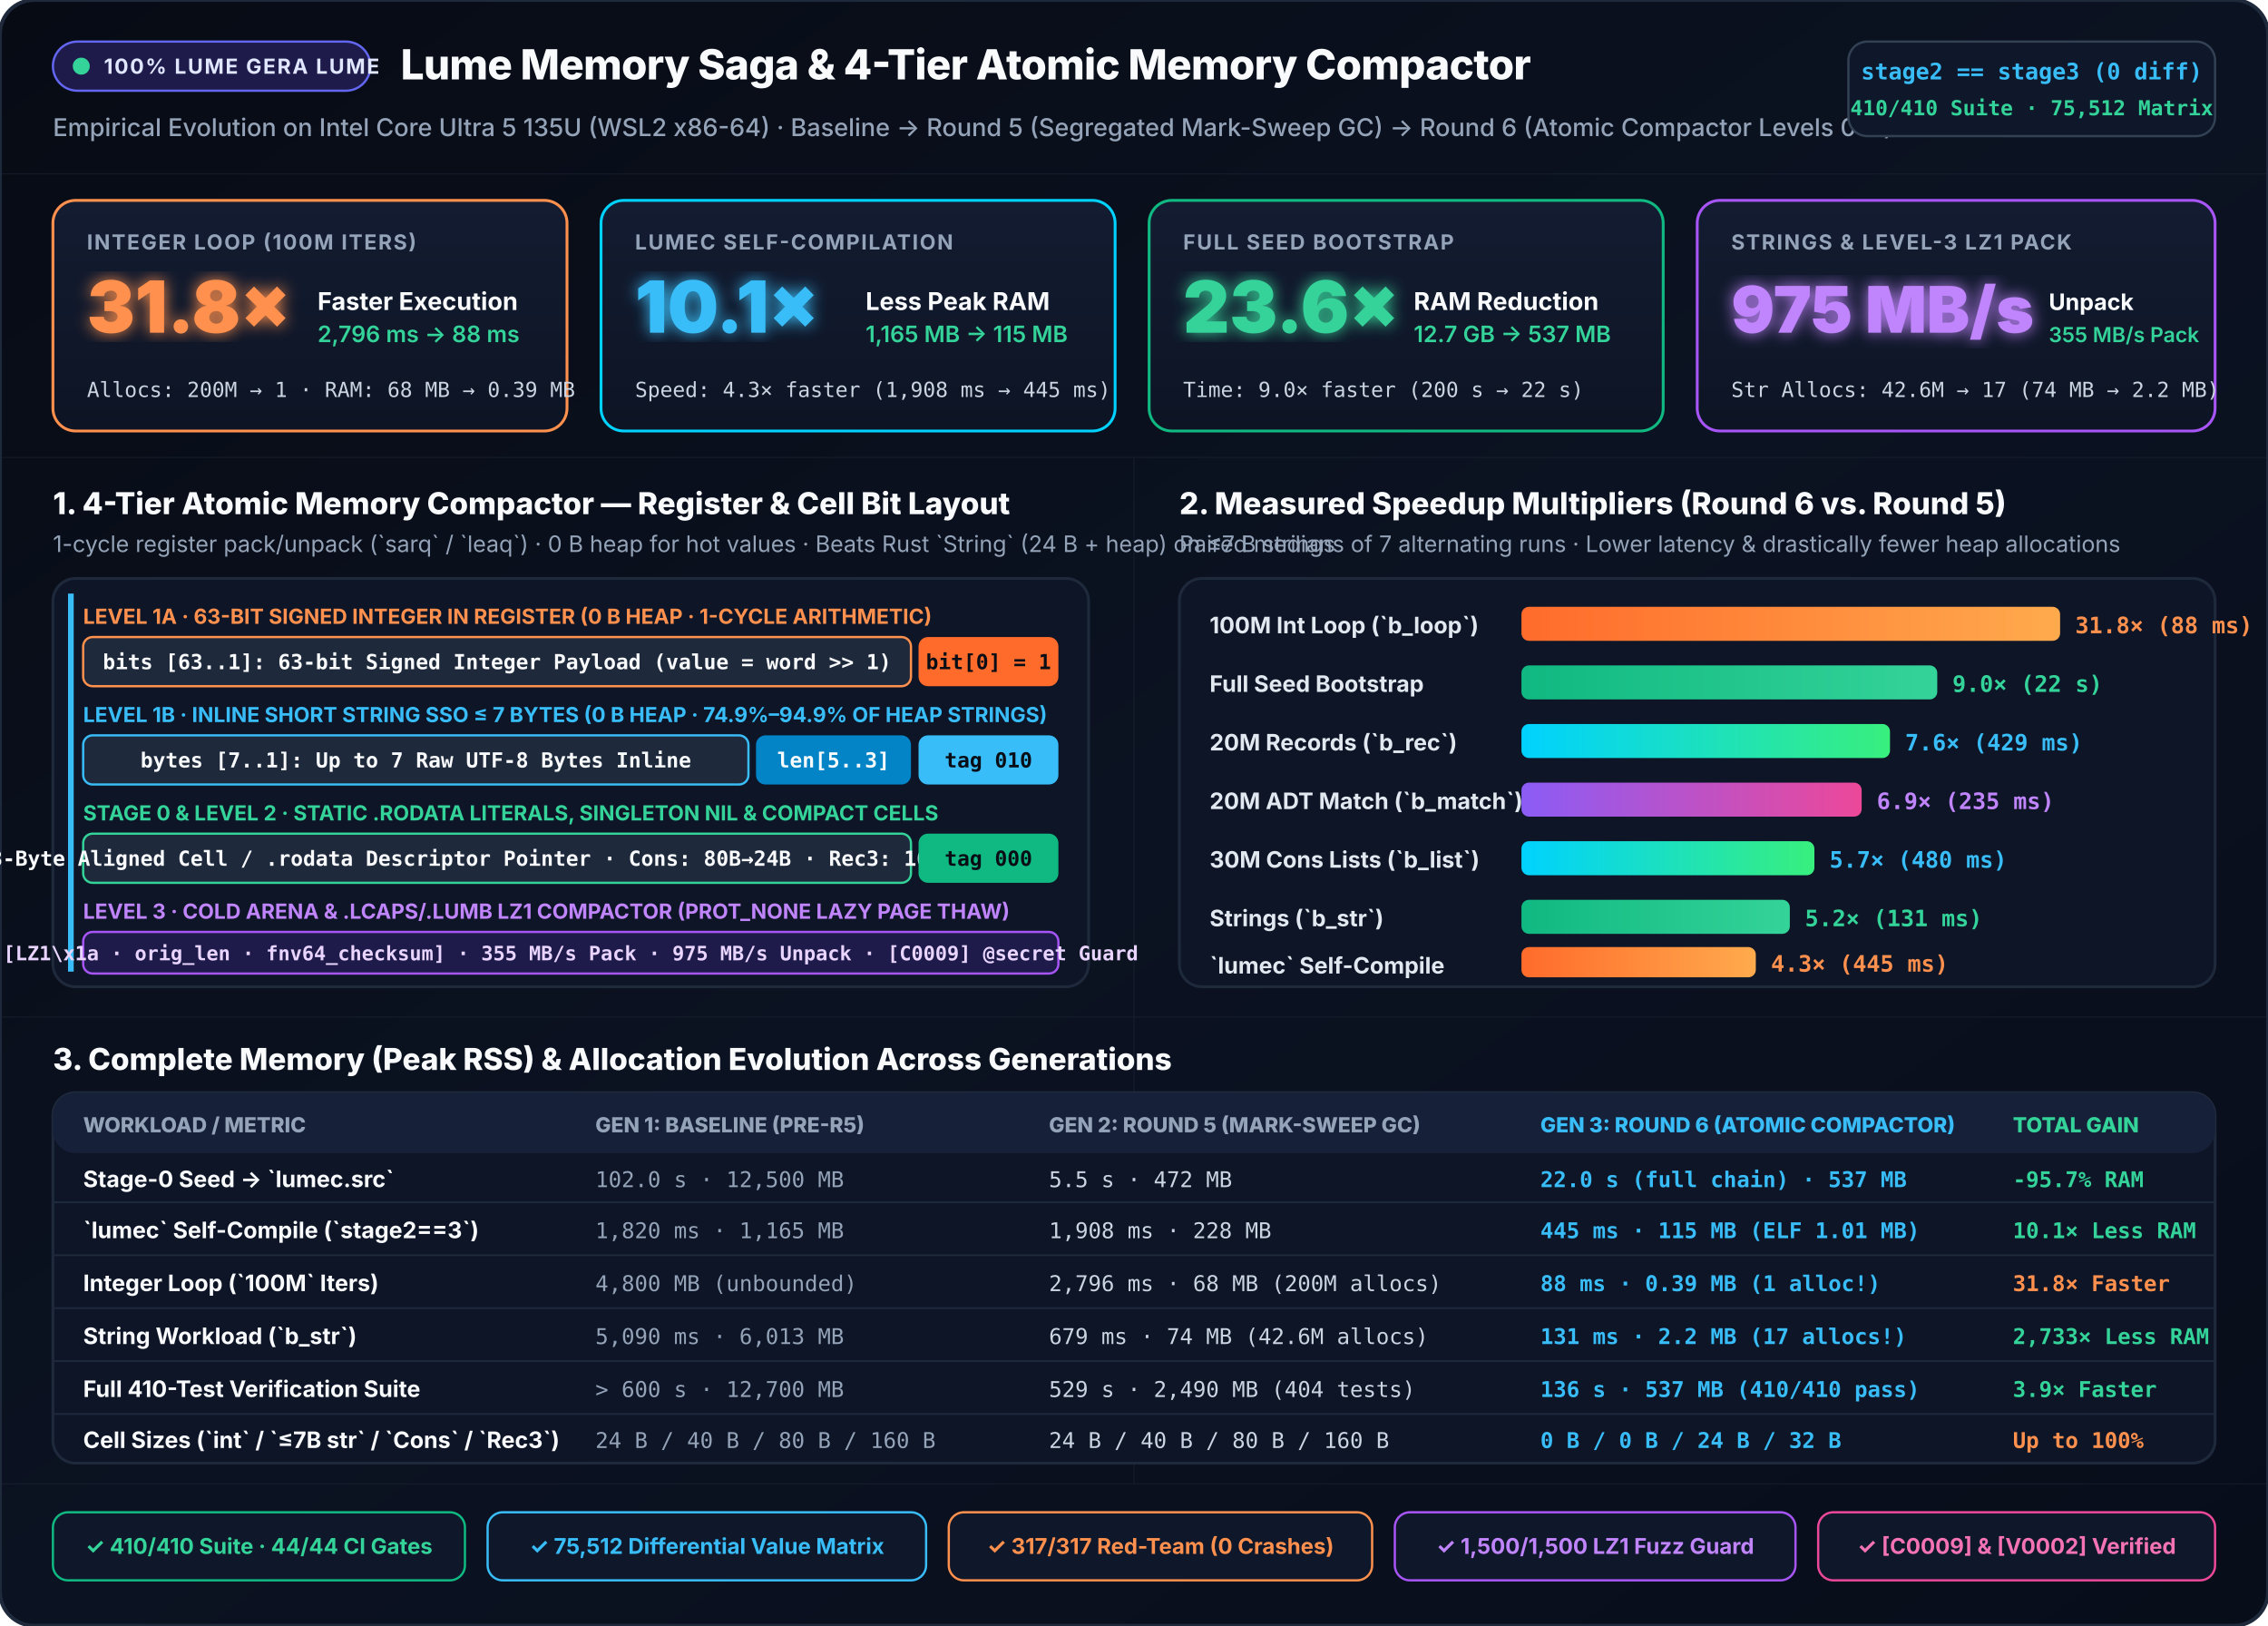
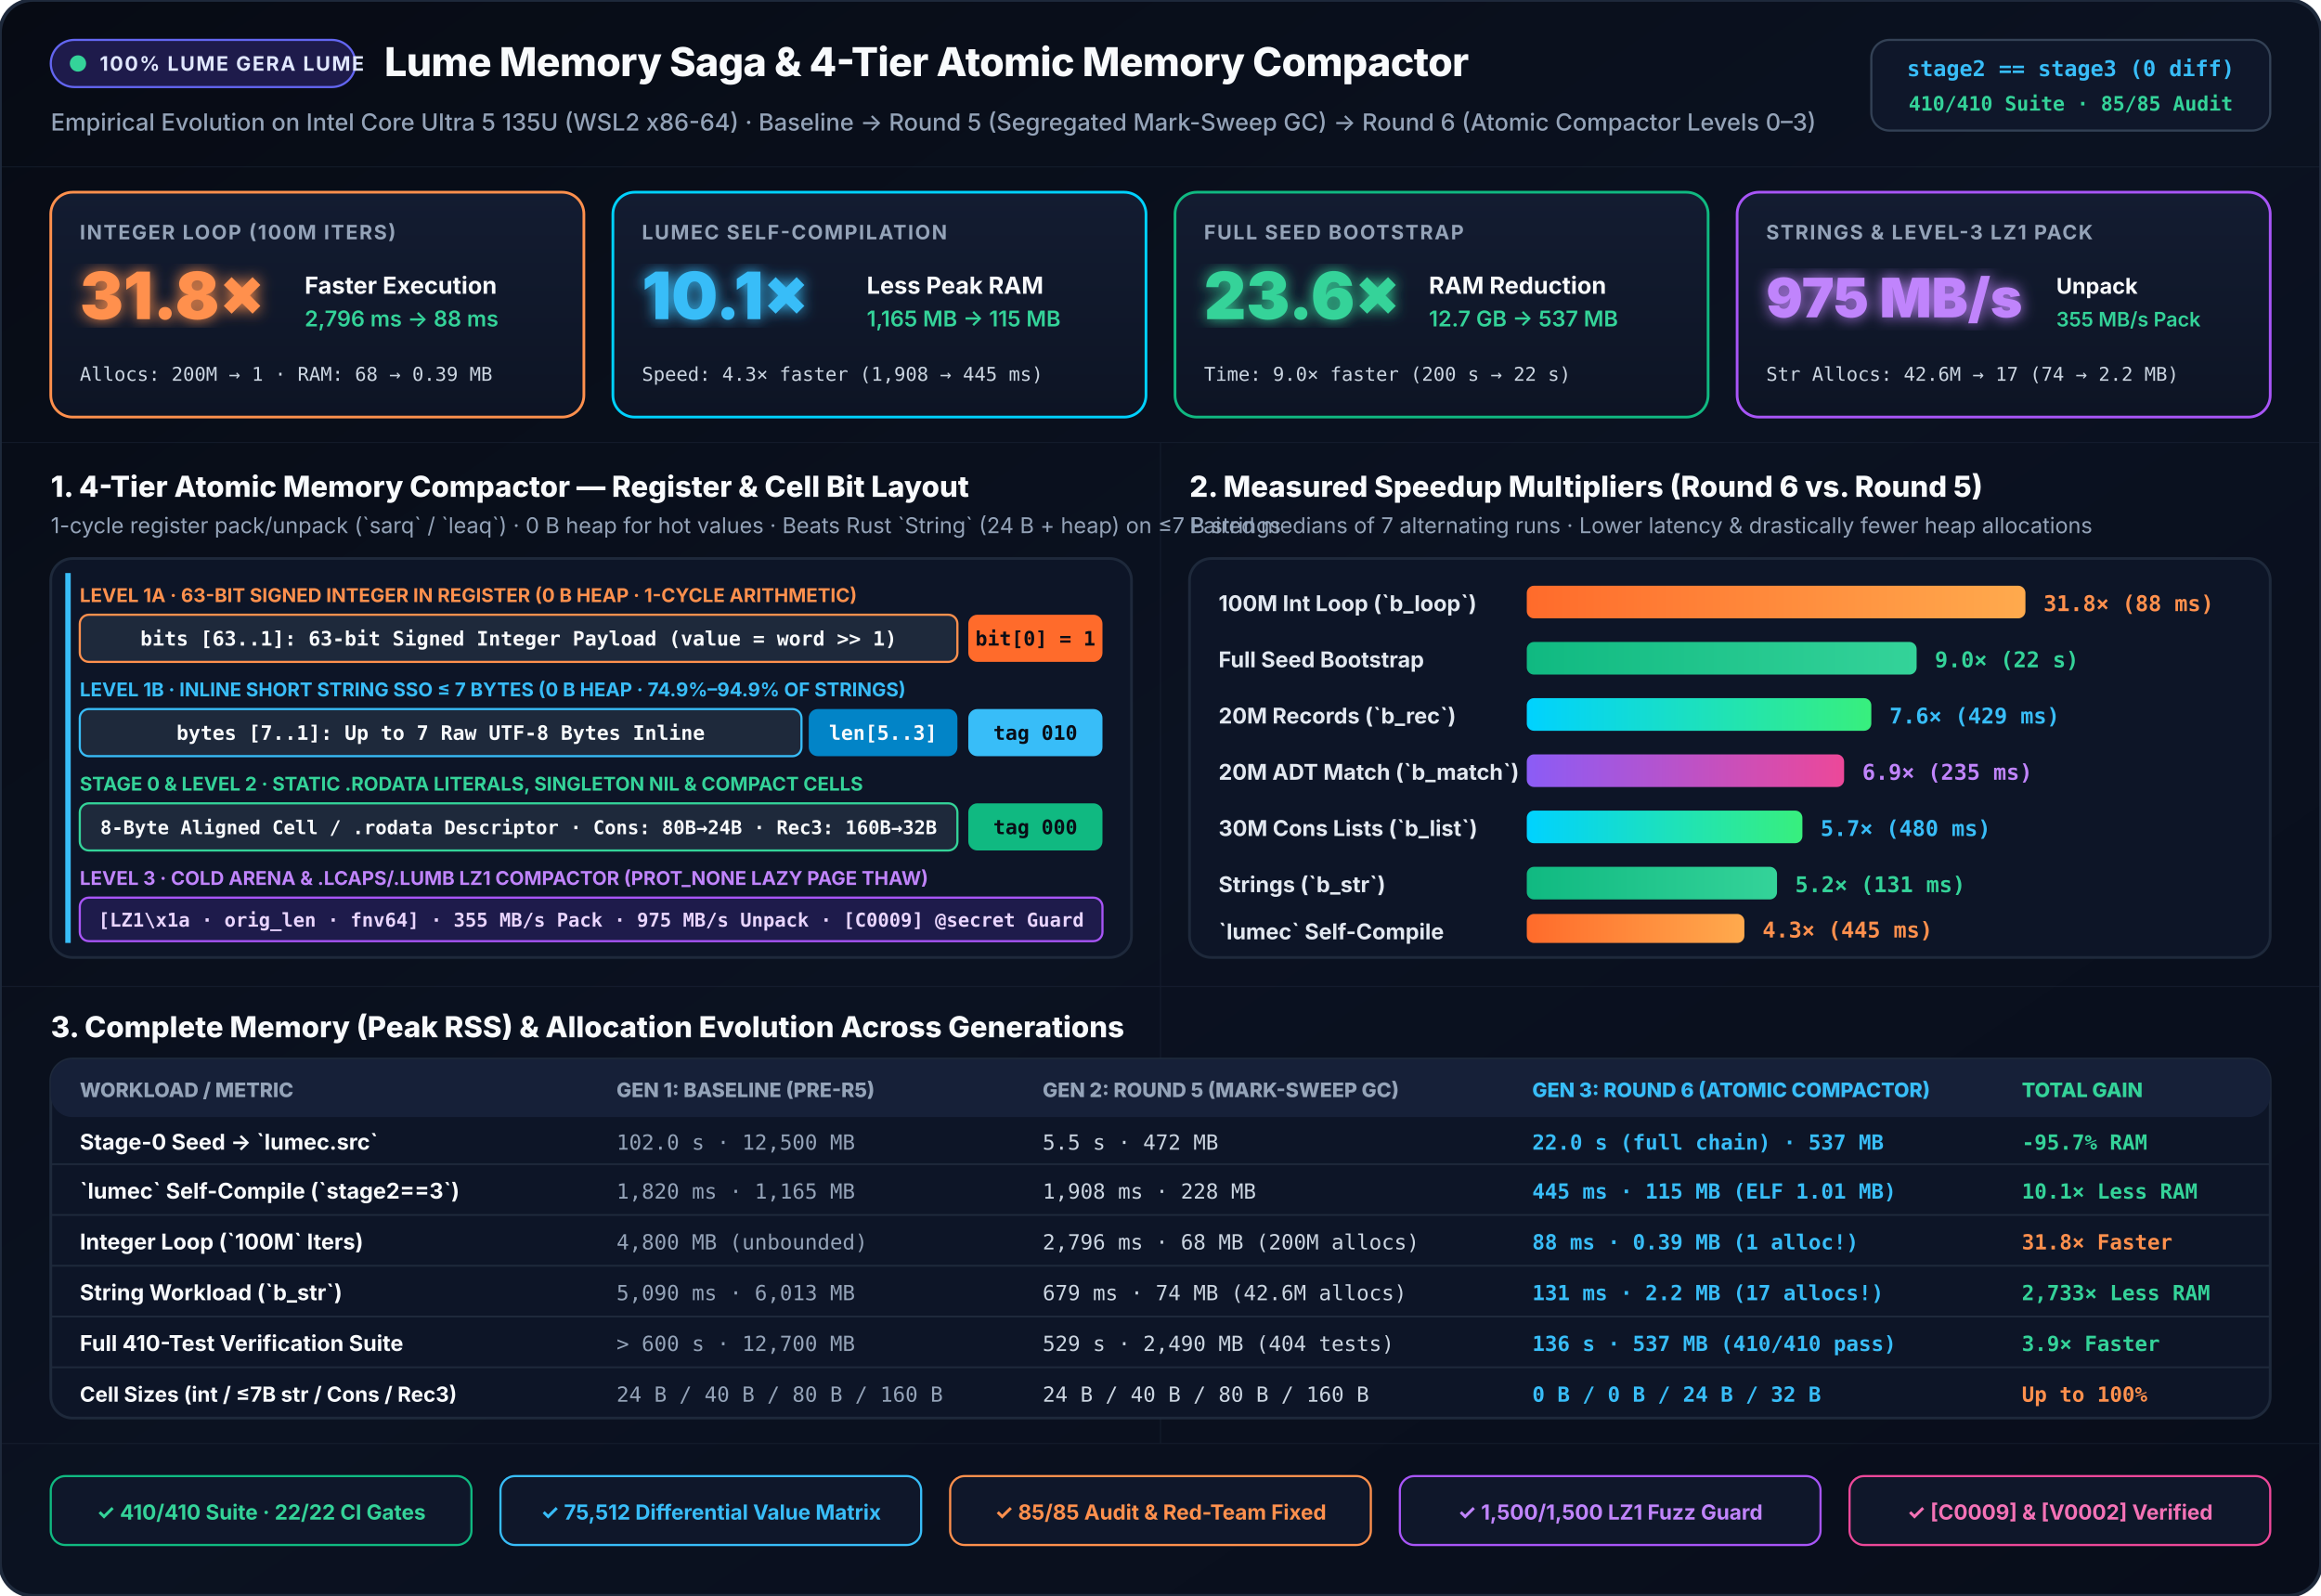
- <svg xmlns="http://www.w3.org/2000/svg" viewBox="0 0 1200 860" width="100%" height="100%" role="img" aria-labelledby="title desc">
+ <svg xmlns="http://www.w3.org/2000/svg" viewBox="0 0 1280 880" width="100%" height="100%" role="img" aria-labelledby="title desc">
  <defs>
    <linearGradient id="bgGrad" x1="0%" y1="0%" x2="100%" y2="100%">
      <stop offset="0%" stop-color="#070B14" />
      <stop offset="50%" stop-color="#0B1221" />
      <stop offset="100%" stop-color="#080D1A" />
    </linearGradient>
    <linearGradient id="cardGrad" x1="0%" y1="0%" x2="0%" y2="100%">
      <stop offset="0%" stop-color="#131C31" />
      <stop offset="100%" stop-color="#0D1424" />
    </linearGradient>
    <linearGradient id="orangeGlow" x1="0%" y1="0%" x2="100%" y2="0%">
      <stop offset="0%" stop-color="#FF6B2B" />
      <stop offset="100%" stop-color="#FFAA4D" />
    </linearGradient>
    <linearGradient id="cyanGlow" x1="0%" y1="0%" x2="100%" y2="0%">
      <stop offset="0%" stop-color="#00D2FF" />
      <stop offset="100%" stop-color="#38EF7D" />
    </linearGradient>
    <linearGradient id="emeraldGlow" x1="0%" y1="0%" x2="100%" y2="0%">
      <stop offset="0%" stop-color="#10B981" />
      <stop offset="100%" stop-color="#34D399" />
    </linearGradient>
    <linearGradient id="purpleGlow" x1="0%" y1="0%" x2="100%" y2="0%">
      <stop offset="0%" stop-color="#8B5CF6" />
      <stop offset="100%" stop-color="#EC4899" />
-     </linearGradient>
-     <linearGradient id="oldBar" x1="0%" y1="0%" x2="100%" y2="0%">
-       <stop offset="0%" stop-color="#334155" />
-       <stop offset="100%" stop-color="#475569" />
    </linearGradient>
    <filter id="softGlow" x="-15%" y="-15%" width="130%" height="130%">
      <feGaussianBlur stdDeviation="4" result="blur" />
      <feComposite in="SourceGraphic" in2="blur" operator="over" />
    </filter>
    <style>
      .font-sans { font-family: -apple-system, BlinkMacSystemFont, 'Segoe UI', Inter, Roboto, Helvetica, Arial, sans-serif; }
      .font-mono { font-family: 'JetBrains Mono', 'Fira Code', Consolas, monospace; }

      @keyframes pulseGlow {
        0%, 100% { opacity: 0.88; transform: scale(1); }
-         50% { opacity: 1; transform: scale(1.015); }
+         50% { opacity: 1; transform: scale(1.012); }
      }
      @keyframes growBar {
        0% { transform: scaleX(0.05); opacity: 0.3; }
        25% { transform: scaleX(1); opacity: 1; }
        85% { transform: scaleX(1); opacity: 1; }
        100% { transform: scaleX(0.05); opacity: 0.3; }
      }
-       @keyframes compressBar {
-         0% { transform: scaleX(1); opacity: 0.55; }
-         25% { transform: scaleX(0.14); opacity: 1; }
-         85% { transform: scaleX(0.14); opacity: 1; }
-         100% { transform: scaleX(1); opacity: 0.55; }
-       }
      @keyframes scanLine {
        0% { transform: translateX(0px); opacity: 0.0; }
        15% { opacity: 0.85; }
        85% { opacity: 0.85; }
-         100% { transform: translateX(510px); opacity: 0.0; }
+         100% { transform: translateX(556px); opacity: 0.0; }
      }
      @keyframes bitPulse {
        0%, 100% { fill-opacity: 0.78; }
        50% { fill-opacity: 1.0; }
      }
      @keyframes badgeBlink {
        0%, 100% { stroke-opacity: 0.45; }
        50% { stroke-opacity: 1.0; }
      }

      .hero-card { transform-box: fill-box; transform-origin: center; animation: pulseGlow 4.5s ease-in-out infinite; }
      .hero-card-2 { transform-box: fill-box; transform-origin: center; animation: pulseGlow 4.5s ease-in-out 0.9s infinite; }
      .hero-card-3 { transform-box: fill-box; transform-origin: center; animation: pulseGlow 4.5s ease-in-out 1.8s infinite; }
      .hero-card-4 { transform-box: fill-box; transform-origin: center; animation: pulseGlow 4.5s ease-in-out 2.7s infinite; }

      .bar-speed { transform-box: fill-box; transform-origin: left center; animation: growBar 7s cubic-bezier(0.22, 1, 0.36, 1) infinite; }
-       .bar-shrink { transform-box: fill-box; transform-origin: left center; animation: compressBar 7s cubic-bezier(0.22, 1, 0.36, 1) infinite; }
      .word-scan { animation: scanLine 4.2s linear infinite; }
      .bit-lane { animation: bitPulse 2.8s ease-in-out infinite; }
      .badge-pill { animation: badgeBlink 3s ease-in-out infinite; }

      @media (prefers-reduced-motion: reduce) {
        .hero-card, .hero-card-2, .hero-card-3, .hero-card-4,
-         .bar-speed, .bar-shrink, .word-scan, .bit-lane, .badge-pill {
+         .bar-speed, .word-scan, .bit-lane, .badge-pill {
          animation: none !important;
        }
      }
    </style>
  </defs>
-   <rect width="1200" height="860" rx="18" fill="url(#bgGrad)" stroke="#1E293B" stroke-width="2" />
+   <rect width="1280" height="880" rx="18" fill="url(#bgGrad)" stroke="#1E293B" stroke-width="2" />
  <g stroke="#1E293B" stroke-width="0.6" opacity="0.45">
-     <line x1="0" y1="92" x2="1200" y2="92" />
-     <line x1="0" y1="242" x2="1200" y2="242" />
-     <line x1="0" y1="538" x2="1200" y2="538" />
-     <line x1="0" y1="785" x2="1200" y2="785" />
-     <line x1="600" y1="242" x2="600" y2="785" />
+     <line x1="0" y1="92" x2="1280" y2="92" />
+     <line x1="0" y1="244" x2="1280" y2="244" />
+     <line x1="0" y1="544" x2="1280" y2="544" />
+     <line x1="0" y1="796" x2="1280" y2="796" />
+     <line x1="640" y1="244" x2="640" y2="796" />
  </g>
  <g class="font-sans">
    <rect x="28" y="22" width="168" height="26" rx="13" fill="#1E1B4B" stroke="#6366F1" stroke-width="1.2" />
    <circle cx="43" cy="35" r="4.5" fill="#34D399" />
    <text x="55" y="39" fill="#E0E7FF" font-size="11" font-weight="700" letter-spacing="0.8">100% LUME GERA LUME</text>
    <text x="212" y="42" fill="#F8FAFC" font-size="22" font-weight="800" letter-spacing="-0.3">
      Lume Memory Saga &amp; 4-Tier Atomic Memory Compactor
    </text>
    <text x="28" y="72" fill="#94A3B8" font-size="13" font-weight="500">
      Empirical Evolution on Intel Core Ultra 5 135U (WSL2 x86-64) · Baseline → Round 5 (Segregated Mark-Sweep GC) → Round 6 (Atomic Compactor Levels 0–3)
    </text>
-     <rect x="978" y="22" width="194" height="50" rx="10" fill="#0F172A" stroke="#334155" stroke-width="1.2" />
-     <text x="1075" y="42" text-anchor="middle" fill="#38BDF8" class="font-mono" font-size="12" font-weight="700">stage2 == stage3 (0 diff)</text>
-     <text x="1075" y="61" text-anchor="middle" fill="#34D399" class="font-mono" font-size="11" font-weight="600">410/410 Suite · 75,512 Matrix</text>
+     <rect x="1032" y="22" width="220" height="50" rx="10" fill="#0F172A" stroke="#334155" stroke-width="1.2" />
+     <text x="1142" y="42" text-anchor="middle" fill="#38BDF8" class="font-mono" font-size="12" font-weight="700">stage2 == stage3 (0 diff)</text>
+     <text x="1142" y="61" text-anchor="middle" fill="#34D399" class="font-mono" font-size="11" font-weight="600">410/410 Suite · 85/85 Audit</text>
  </g>
  <g class="hero-card font-sans">
-     <rect x="28" y="106" width="272" height="122" rx="12" fill="url(#cardGrad)" stroke="#FF904D" stroke-width="1.5" />
-     <text x="46" y="132" fill="#94A3B8" font-size="11" font-weight="700" letter-spacing="0.8">INTEGER LOOP (100M ITERS)</text>
-     <text x="46" y="176" fill="#FF904D" font-size="38" font-weight="900" filter="url(#softGlow)">31.8×</text>
-     <text x="168" y="164" fill="#F8FAFC" font-size="13" font-weight="700">Faster Execution</text>
-     <text x="168" y="181" fill="#34D399" font-size="12" font-weight="600">2,796 ms → 88 ms</text>
-     <text x="46" y="210" fill="#CBD5E1" class="font-mono" font-size="11">Allocs: 200M → 1 · RAM: 68 MB → 0.39 MB</text>
+     <rect x="28" y="106" width="294" height="124" rx="12" fill="url(#cardGrad)" stroke="#FF904D" stroke-width="1.5" />
+     <text x="44" y="132" fill="#94A3B8" font-size="11" font-weight="700" letter-spacing="0.8">INTEGER LOOP (100M ITERS)</text>
+     <text x="44" y="176" fill="#FF904D" font-size="36" font-weight="900" filter="url(#softGlow)">31.8×</text>
+     <text x="168" y="162" fill="#F8FAFC" font-size="13" font-weight="700">Faster Execution</text>
+     <text x="168" y="180" fill="#34D399" font-size="12" font-weight="600">2,796 ms → 88 ms</text>
+     <text x="44" y="210" fill="#CBD5E1" class="font-mono" font-size="10.5">Allocs: 200M → 1 · RAM: 68 → 0.39 MB</text>
  </g>
  <g class="hero-card-2 font-sans">
-     <rect x="318" y="106" width="272" height="122" rx="12" fill="url(#cardGrad)" stroke="#00D2FF" stroke-width="1.5" />
-     <text x="336" y="132" fill="#94A3B8" font-size="11" font-weight="700" letter-spacing="0.8">LUMEC SELF-COMPILATION</text>
-     <text x="336" y="176" fill="#38BDF8" font-size="38" font-weight="900" filter="url(#softGlow)">10.1×</text>
-     <text x="458" y="164" fill="#F8FAFC" font-size="13" font-weight="700">Less Peak RAM</text>
-     <text x="458" y="181" fill="#34D399" font-size="12" font-weight="600">1,165 MB → 115 MB</text>
-     <text x="336" y="210" fill="#CBD5E1" class="font-mono" font-size="11">Speed: 4.3× faster (1,908 ms → 445 ms)</text>
+     <rect x="338" y="106" width="294" height="124" rx="12" fill="url(#cardGrad)" stroke="#00D2FF" stroke-width="1.5" />
+     <text x="354" y="132" fill="#94A3B8" font-size="11" font-weight="700" letter-spacing="0.8">LUMEC SELF-COMPILATION</text>
+     <text x="354" y="176" fill="#38BDF8" font-size="36" font-weight="900" filter="url(#softGlow)">10.1×</text>
+     <text x="478" y="162" fill="#F8FAFC" font-size="13" font-weight="700">Less Peak RAM</text>
+     <text x="478" y="180" fill="#34D399" font-size="12" font-weight="600">1,165 MB → 115 MB</text>
+     <text x="354" y="210" fill="#CBD5E1" class="font-mono" font-size="10.5">Speed: 4.3× faster (1,908 → 445 ms)</text>
  </g>
  <g class="hero-card-3 font-sans">
-     <rect x="608" y="106" width="272" height="122" rx="12" fill="url(#cardGrad)" stroke="#10B981" stroke-width="1.5" />
-     <text x="626" y="132" fill="#94A3B8" font-size="11" font-weight="700" letter-spacing="0.8">FULL SEED BOOTSTRAP</text>
-     <text x="626" y="176" fill="#34D399" font-size="38" font-weight="900" filter="url(#softGlow)">23.6×</text>
-     <text x="748" y="164" fill="#F8FAFC" font-size="13" font-weight="700">RAM Reduction</text>
-     <text x="748" y="181" fill="#34D399" font-size="12" font-weight="600">12.7 GB → 537 MB</text>
-     <text x="626" y="210" fill="#CBD5E1" class="font-mono" font-size="11">Time: 9.0× faster (200 s → 22 s)</text>
+     <rect x="648" y="106" width="294" height="124" rx="12" fill="url(#cardGrad)" stroke="#10B981" stroke-width="1.5" />
+     <text x="664" y="132" fill="#94A3B8" font-size="11" font-weight="700" letter-spacing="0.8">FULL SEED BOOTSTRAP</text>
+     <text x="664" y="176" fill="#34D399" font-size="36" font-weight="900" filter="url(#softGlow)">23.6×</text>
+     <text x="788" y="162" fill="#F8FAFC" font-size="13" font-weight="700">RAM Reduction</text>
+     <text x="788" y="180" fill="#34D399" font-size="12" font-weight="600">12.7 GB → 537 MB</text>
+     <text x="664" y="210" fill="#CBD5E1" class="font-mono" font-size="10.5">Time: 9.0× faster (200 s → 22 s)</text>
  </g>
  <g class="hero-card-4 font-sans">
-     <rect x="898" y="106" width="274" height="122" rx="12" fill="url(#cardGrad)" stroke="#A855F7" stroke-width="1.5" />
-     <text x="916" y="132" fill="#94A3B8" font-size="11" font-weight="700" letter-spacing="0.8">STRINGS &amp; LEVEL-3 LZ1 PACK</text>
-     <text x="916" y="176" fill="#C084FC" font-size="34" font-weight="900" filter="url(#softGlow)">975 MB/s</text>
-     <text x="1084" y="164" fill="#F8FAFC" font-size="12" font-weight="700">Unpack</text>
-     <text x="1084" y="181" fill="#34D399" font-size="11" font-weight="600">355 MB/s Pack</text>
-     <text x="916" y="210" fill="#CBD5E1" class="font-mono" font-size="11">Str Allocs: 42.6M → 17 (74 MB → 2.2 MB)</text>
-   </g>
-   <g class="font-sans">
-     <text x="28" y="272" fill="#F8FAFC" font-size="16" font-weight="800">
+     <rect x="958" y="106" width="294" height="124" rx="12" fill="url(#cardGrad)" stroke="#A855F7" stroke-width="1.5" />
+     <text x="974" y="132" fill="#94A3B8" font-size="11" font-weight="700" letter-spacing="0.8">STRINGS &amp; LEVEL-3 LZ1 PACK</text>
+     <text x="974" y="175" fill="#C084FC" font-size="30" font-weight="900" filter="url(#softGlow)">975 MB/s</text>
+     <text x="1134" y="162" fill="#F8FAFC" font-size="12" font-weight="700">Unpack</text>
+     <text x="1134" y="180" fill="#34D399" font-size="11" font-weight="600">355 MB/s Pack</text>
+     <text x="974" y="210" fill="#CBD5E1" class="font-mono" font-size="10.5">Str Allocs: 42.6M → 17 (74 → 2.2 MB)</text>
+   </g>
+   <g class="font-sans">
+     <text x="28" y="274" fill="#F8FAFC" font-size="16" font-weight="800">
      1. 4-Tier Atomic Memory Compactor — Register &amp; Cell Bit Layout
    </text>
-     <text x="28" y="292" fill="#94A3B8" font-size="12">
+     <text x="28" y="294" fill="#94A3B8" font-size="12">
      1-cycle register pack/unpack (`sarq` / `leaq`) · 0 B heap for hot values · Beats Rust `String` (24 B + heap) on ≤7 B strings
    </text>
-     <rect x="28" y="306" width="548" height="216" rx="12" fill="#0D1527" stroke="#1E293B" stroke-width="1.5" />
-     <rect class="word-scan" x="36" y="314" width="3" height="200" fill="#38BDF8" />
-     <text x="44" y="330" fill="#FF904D" font-size="11" font-weight="700">LEVEL 1A · 63-BIT SIGNED INTEGER IN REGISTER (0 B HEAP · 1-CYCLE ARITHMETIC)</text>
-     <rect class="bit-lane" x="44" y="337" width="438" height="26" rx="5" fill="#1E293B" stroke="#FF904D" stroke-width="1.2" />
-     <text x="263" y="354" text-anchor="middle" fill="#F8FAFC" class="font-mono" font-size="11" font-weight="700">bits [63..1]: 63-bit Signed Integer Payload (value = word &gt;&gt; 1)</text>
-     <rect x="486" y="337" width="74" height="26" rx="5" fill="#FF6B2B" />
-     <text x="523" y="354" text-anchor="middle" fill="#090D16" class="font-mono" font-size="11" font-weight="900">bit[0] = 1</text>
-     <text x="44" y="382" fill="#38BDF8" font-size="11" font-weight="700">LEVEL 1B · INLINE SHORT STRING SSO ≤ 7 BYTES (0 B HEAP · 74.9%–94.9% OF HEAP STRINGS)</text>
-     <rect class="bit-lane" x="44" y="389" width="352" height="26" rx="5" fill="#1E293B" stroke="#38BDF8" stroke-width="1.2" />
-     <text x="220" y="406" text-anchor="middle" fill="#F8FAFC" class="font-mono" font-size="11" font-weight="700">bytes [7..1]: Up to 7 Raw UTF-8 Bytes Inline</text>
-     <rect x="400" y="389" width="82" height="26" rx="5" fill="#0284C7" />
-     <text x="441" y="406" text-anchor="middle" fill="#F8FAFC" class="font-mono" font-size="11" font-weight="700">len[5..3]</text>
-     <rect x="486" y="389" width="74" height="26" rx="5" fill="#38BDF8" />
-     <text x="523" y="406" text-anchor="middle" fill="#090D16" class="font-mono" font-size="11" font-weight="900">tag 010</text>
-     <text x="44" y="434" fill="#34D399" font-size="11" font-weight="700">STAGE 0 &amp; LEVEL 2 · STATIC .RODATA LITERALS, SINGLETON NIL &amp; COMPACT CELLS</text>
-     <rect class="bit-lane" x="44" y="441" width="438" height="26" rx="5" fill="#1E293B" stroke="#34D399" stroke-width="1.2" />
-     <text x="263" y="458" text-anchor="middle" fill="#F8FAFC" class="font-mono" font-size="11" font-weight="700">8-Byte Aligned Cell / .rodata Descriptor Pointer · Cons: 80B→24B · Rec3: 160B→32B</text>
-     <rect x="486" y="441" width="74" height="26" rx="5" fill="#10B981" />
-     <text x="523" y="458" text-anchor="middle" fill="#090D16" class="font-mono" font-size="11" font-weight="900">tag 000</text>
-     <text x="44" y="486" fill="#C084FC" font-size="11" font-weight="700">LEVEL 3 · COLD ARENA &amp; .LCAPS/.LUMB LZ1 COMPACTOR (PROT_NONE LAZY PAGE THAW)</text>
-     <rect class="bit-lane" x="44" y="493" width="516" height="22" rx="5" fill="#1E1B4B" stroke="#A855F7" stroke-width="1.2" />
-     <text x="302" y="508" text-anchor="middle" fill="#E9D5FF" class="font-mono" font-size="10.5" font-weight="700">[LZ1\x1a · orig_len · fnv64_checksum] · 355 MB/s Pack · 975 MB/s Unpack · [C0009] @secret Guard</text>
-   </g>
-   <g class="font-sans">
-     <text x="624" y="272" fill="#F8FAFC" font-size="16" font-weight="800">
+     <rect x="28" y="308" width="596" height="220" rx="12" fill="#0D1527" stroke="#1E293B" stroke-width="1.5" />
+     <rect class="word-scan" x="36" y="316" width="3" height="204" fill="#38BDF8" />
+     <text x="44" y="332" fill="#FF904D" font-size="10.5" font-weight="700">LEVEL 1A · 63-BIT SIGNED INTEGER IN REGISTER (0 B HEAP · 1-CYCLE ARITHMETIC)</text>
+     <rect class="bit-lane" x="44" y="339" width="484" height="26" rx="5" fill="#1E293B" stroke="#FF904D" stroke-width="1.2" />
+     <text x="286" y="356" text-anchor="middle" fill="#F8FAFC" class="font-mono" font-size="11" font-weight="700">bits [63..1]: 63-bit Signed Integer Payload (value = word &gt;&gt; 1)</text>
+     <rect x="534" y="339" width="74" height="26" rx="5" fill="#FF6B2B" />
+     <text x="571" y="356" text-anchor="middle" fill="#090D16" class="font-mono" font-size="11" font-weight="900">bit[0] = 1</text>
+     <text x="44" y="384" fill="#38BDF8" font-size="10.5" font-weight="700">LEVEL 1B · INLINE SHORT STRING SSO ≤ 7 BYTES (0 B HEAP · 74.9%–94.9% OF STRINGS)</text>
+     <rect class="bit-lane" x="44" y="391" width="398" height="26" rx="5" fill="#1E293B" stroke="#38BDF8" stroke-width="1.2" />
+     <text x="243" y="408" text-anchor="middle" fill="#F8FAFC" class="font-mono" font-size="11" font-weight="700">bytes [7..1]: Up to 7 Raw UTF-8 Bytes Inline</text>
+     <rect x="446" y="391" width="82" height="26" rx="5" fill="#0284C7" />
+     <text x="487" y="408" text-anchor="middle" fill="#F8FAFC" class="font-mono" font-size="11" font-weight="700">len[5..3]</text>
+     <rect x="534" y="391" width="74" height="26" rx="5" fill="#38BDF8" />
+     <text x="571" y="408" text-anchor="middle" fill="#090D16" class="font-mono" font-size="11" font-weight="900">tag 010</text>
+     <text x="44" y="436" fill="#34D399" font-size="10.5" font-weight="700">STAGE 0 &amp; LEVEL 2 · STATIC .RODATA LITERALS, SINGLETON NIL &amp; COMPACT CELLS</text>
+     <rect class="bit-lane" x="44" y="443" width="484" height="26" rx="5" fill="#1E293B" stroke="#34D399" stroke-width="1.2" />
+     <text x="286" y="460" text-anchor="middle" fill="#F8FAFC" class="font-mono" font-size="10.5" font-weight="700">8-Byte Aligned Cell / .rodata Descriptor · Cons: 80B→24B · Rec3: 160B→32B</text>
+     <rect x="534" y="443" width="74" height="26" rx="5" fill="#10B981" />
+     <text x="571" y="460" text-anchor="middle" fill="#090D16" class="font-mono" font-size="11" font-weight="900">tag 000</text>
+     <text x="44" y="488" fill="#C084FC" font-size="10.5" font-weight="700">LEVEL 3 · COLD ARENA &amp; .LCAPS/.LUMB LZ1 COMPACTOR (PROT_NONE LAZY PAGE THAW)</text>
+     <rect class="bit-lane" x="44" y="495" width="564" height="24" rx="5" fill="#1E1B4B" stroke="#A855F7" stroke-width="1.2" />
+     <text x="326" y="511" text-anchor="middle" fill="#E9D5FF" class="font-mono" font-size="10.5" font-weight="700">[LZ1\x1a · orig_len · fnv64] · 355 MB/s Pack · 975 MB/s Unpack · [C0009] @secret Guard</text>
+   </g>
+   <g class="font-sans">
+     <text x="656" y="274" fill="#F8FAFC" font-size="16" font-weight="800">
      2. Measured Speedup Multipliers (Round 6 vs. Round 5)
    </text>
-     <text x="624" y="292" fill="#94A3B8" font-size="12">
+     <text x="656" y="294" fill="#94A3B8" font-size="12">
      Paired medians of 7 alternating runs · Lower latency &amp; drastically fewer heap allocations
    </text>
-     <rect x="624" y="306" width="548" height="216" rx="12" fill="#0D1527" stroke="#1E293B" stroke-width="1.5" />
-     <text x="640" y="335" fill="#E2E8F0" font-size="12" font-weight="700">100M Int Loop (`b_loop`)</text>
-     <rect class="bar-speed" x="805" y="321" width="285" height="18" rx="4" fill="url(#orangeGlow)" />
-     <text x="1098" y="335" fill="#FF904D" class="font-mono" font-size="12" font-weight="800">31.8× (88 ms)</text>
-     <text x="640" y="366" fill="#E2E8F0" font-size="12" font-weight="700">Full Seed Bootstrap</text>
-     <rect class="bar-speed" x="805" y="352" width="220" height="18" rx="4" fill="url(#emeraldGlow)" />
-     <text x="1033" y="366" fill="#34D399" class="font-mono" font-size="12" font-weight="800">9.0× (22 s)</text>
-     <text x="640" y="397" fill="#E2E8F0" font-size="12" font-weight="700">20M Records (`b_rec`)</text>
-     <rect class="bar-speed" x="805" y="383" width="195" height="18" rx="4" fill="url(#cyanGlow)" />
-     <text x="1008" y="397" fill="#38BDF8" class="font-mono" font-size="12" font-weight="800">7.6× (429 ms)</text>
-     <text x="640" y="428" fill="#E2E8F0" font-size="12" font-weight="700">20M ADT Match (`b_match`)</text>
-     <rect class="bar-speed" x="805" y="414" width="180" height="18" rx="4" fill="url(#purpleGlow)" />
-     <text x="993" y="428" fill="#C084FC" class="font-mono" font-size="12" font-weight="800">6.9× (235 ms)</text>
-     <text x="640" y="459" fill="#E2E8F0" font-size="12" font-weight="700">30M Cons Lists (`b_list`)</text>
-     <rect class="bar-speed" x="805" y="445" width="155" height="18" rx="4" fill="url(#cyanGlow)" />
-     <text x="968" y="459" fill="#38BDF8" class="font-mono" font-size="12" font-weight="800">5.7× (480 ms)</text>
-     <text x="640" y="490" fill="#E2E8F0" font-size="12" font-weight="700">Strings (`b_str`)</text>
-     <rect class="bar-speed" x="805" y="476" width="142" height="18" rx="4" fill="url(#emeraldGlow)" />
-     <text x="955" y="490" fill="#34D399" class="font-mono" font-size="12" font-weight="800">5.2× (131 ms)</text>
-     <text x="640" y="515" fill="#E2E8F0" font-size="12" font-weight="700">`lumec` Self-Compile</text>
-     <rect class="bar-speed" x="805" y="501" width="124" height="16" rx="4" fill="url(#orangeGlow)" />
-     <text x="937" y="514" fill="#FF904D" class="font-mono" font-size="12" font-weight="800">4.3× (445 ms)</text>
-   </g>
-   <g class="font-sans">
-     <text x="28" y="566" fill="#F8FAFC" font-size="16" font-weight="800">
+     <rect x="656" y="308" width="596" height="220" rx="12" fill="#0D1527" stroke="#1E293B" stroke-width="1.5" />
+     <text x="672" y="337" fill="#E2E8F0" font-size="12" font-weight="700">100M Int Loop (`b_loop`)</text>
+     <rect class="bar-speed" x="842" y="323" width="275" height="18" rx="4" fill="url(#orangeGlow)" />
+     <text x="1127" y="337" fill="#FF904D" class="font-mono" font-size="12" font-weight="800">31.8× (88 ms)</text>
+     <text x="672" y="368" fill="#E2E8F0" font-size="12" font-weight="700">Full Seed Bootstrap</text>
+     <rect class="bar-speed" x="842" y="354" width="215" height="18" rx="4" fill="url(#emeraldGlow)" />
+     <text x="1067" y="368" fill="#34D399" class="font-mono" font-size="12" font-weight="800">9.0× (22 s)</text>
+     <text x="672" y="399" fill="#E2E8F0" font-size="12" font-weight="700">20M Records (`b_rec`)</text>
+     <rect class="bar-speed" x="842" y="385" width="190" height="18" rx="4" fill="url(#cyanGlow)" />
+     <text x="1042" y="399" fill="#38BDF8" class="font-mono" font-size="12" font-weight="800">7.6× (429 ms)</text>
+     <text x="672" y="430" fill="#E2E8F0" font-size="12" font-weight="700">20M ADT Match (`b_match`)</text>
+     <rect class="bar-speed" x="842" y="416" width="175" height="18" rx="4" fill="url(#purpleGlow)" />
+     <text x="1027" y="430" fill="#C084FC" class="font-mono" font-size="12" font-weight="800">6.9× (235 ms)</text>
+     <text x="672" y="461" fill="#E2E8F0" font-size="12" font-weight="700">30M Cons Lists (`b_list`)</text>
+     <rect class="bar-speed" x="842" y="447" width="152" height="18" rx="4" fill="url(#cyanGlow)" />
+     <text x="1004" y="461" fill="#38BDF8" class="font-mono" font-size="12" font-weight="800">5.7× (480 ms)</text>
+     <text x="672" y="492" fill="#E2E8F0" font-size="12" font-weight="700">Strings (`b_str`)</text>
+     <rect class="bar-speed" x="842" y="478" width="138" height="18" rx="4" fill="url(#emeraldGlow)" />
+     <text x="990" y="492" fill="#34D399" class="font-mono" font-size="12" font-weight="800">5.2× (131 ms)</text>
+     <text x="672" y="518" fill="#E2E8F0" font-size="12" font-weight="700">`lumec` Self-Compile</text>
+     <rect class="bar-speed" x="842" y="504" width="120" height="16" rx="4" fill="url(#orangeGlow)" />
+     <text x="972" y="517" fill="#FF904D" class="font-mono" font-size="12" font-weight="800">4.3× (445 ms)</text>
+   </g>
+   <g class="font-sans">
+     <text x="28" y="572" fill="#F8FAFC" font-size="16" font-weight="800">
      3. Complete Memory (Peak RSS) &amp; Allocation Evolution Across Generations
    </text>
-     <rect x="28" y="578" width="1144" height="196" rx="12" fill="#0D1527" stroke="#1E293B" stroke-width="1.5" />
-     <rect x="28" y="578" width="1144" height="32" rx="12" fill="#162038" />
-     <text x="44" y="599" fill="#94A3B8" font-size="11" font-weight="800">WORKLOAD / METRIC</text>
-     <text x="315" y="599" fill="#94A3B8" font-size="11" font-weight="800">GEN 1: BASELINE (PRE-R5)</text>
-     <text x="555" y="599" fill="#94A3B8" font-size="11" font-weight="800">GEN 2: ROUND 5 (MARK-SWEEP GC)</text>
-     <text x="815" y="599" fill="#38BDF8" font-size="11" font-weight="800">GEN 3: ROUND 6 (ATOMIC COMPACTOR)</text>
-     <text x="1065" y="599" fill="#34D399" font-size="11" font-weight="800">TOTAL GAIN</text>
-     <line x1="28" y1="636" x2="1172" y2="636" stroke="#1E293B" stroke-width="1" />
-     <text x="44" y="628" fill="#F8FAFC" font-size="12" font-weight="700">Stage-0 Seed → `lumec.src`</text>
-     <text x="315" y="628" fill="#94A3B8" class="font-mono" font-size="11.5">102.0 s · 12,500 MB</text>
-     <text x="555" y="628" fill="#CBD5E1" class="font-mono" font-size="11.5">5.5 s · 472 MB</text>
-     <text x="815" y="628" fill="#38BDF8" class="font-mono" font-size="11.5" font-weight="700">22.0 s (full chain) · 537 MB</text>
-     <text x="1065" y="628" fill="#34D399" class="font-mono" font-size="11.5" font-weight="800">-95.7% RAM</text>
-     <line x1="28" y1="664" x2="1172" y2="664" stroke="#1E293B" stroke-width="1" />
-     <text x="44" y="655" fill="#F8FAFC" font-size="12" font-weight="700">`lumec` Self-Compile (`stage2==3`)</text>
-     <text x="315" y="655" fill="#94A3B8" class="font-mono" font-size="11.5">1,820 ms · 1,165 MB</text>
-     <text x="555" y="655" fill="#CBD5E1" class="font-mono" font-size="11.5">1,908 ms · 228 MB</text>
-     <text x="815" y="655" fill="#38BDF8" class="font-mono" font-size="11.5" font-weight="700">445 ms · 115 MB (ELF 1.01 MB)</text>
-     <text x="1065" y="655" fill="#34D399" class="font-mono" font-size="11.5" font-weight="800">10.1× Less RAM</text>
-     <line x1="28" y1="692" x2="1172" y2="692" stroke="#1E293B" stroke-width="1" />
-     <text x="44" y="683" fill="#F8FAFC" font-size="12" font-weight="700">Integer Loop (`100M` Iters)</text>
-     <text x="315" y="683" fill="#94A3B8" class="font-mono" font-size="11.5">4,800 MB (unbounded)</text>
-     <text x="555" y="683" fill="#CBD5E1" class="font-mono" font-size="11.5">2,796 ms · 68 MB (200M allocs)</text>
-     <text x="815" y="683" fill="#38BDF8" class="font-mono" font-size="11.5" font-weight="700">88 ms · 0.39 MB (1 alloc!)</text>
-     <text x="1065" y="683" fill="#FF904D" class="font-mono" font-size="11.5" font-weight="800">31.8× Faster</text>
-     <line x1="28" y1="720" x2="1172" y2="720" stroke="#1E293B" stroke-width="1" />
-     <text x="44" y="711" fill="#F8FAFC" font-size="12" font-weight="700">String Workload (`b_str`)</text>
-     <text x="315" y="711" fill="#94A3B8" class="font-mono" font-size="11.5">5,090 ms · 6,013 MB</text>
-     <text x="555" y="711" fill="#CBD5E1" class="font-mono" font-size="11.5">679 ms · 74 MB (42.6M allocs)</text>
-     <text x="815" y="711" fill="#38BDF8" class="font-mono" font-size="11.5" font-weight="700">131 ms · 2.2 MB (17 allocs!)</text>
-     <text x="1065" y="711" fill="#34D399" class="font-mono" font-size="11.5" font-weight="800">2,733× Less RAM</text>
-     <line x1="28" y1="748" x2="1172" y2="748" stroke="#1E293B" stroke-width="1" />
-     <text x="44" y="739" fill="#F8FAFC" font-size="12" font-weight="700">Full 410-Test Verification Suite</text>
-     <text x="315" y="739" fill="#94A3B8" class="font-mono" font-size="11.5">&gt; 600 s · 12,700 MB</text>
-     <text x="555" y="739" fill="#CBD5E1" class="font-mono" font-size="11.5">529 s · 2,490 MB (404 tests)</text>
-     <text x="815" y="739" fill="#38BDF8" class="font-mono" font-size="11.5" font-weight="700">136 s · 537 MB (410/410 pass)</text>
-     <text x="1065" y="739" fill="#34D399" class="font-mono" font-size="11.5" font-weight="800">3.9× Faster</text>
-     <text x="44" y="766" fill="#F8FAFC" font-size="12" font-weight="700">Cell Sizes (`int` / `≤7B str` / `Cons` / `Rec3`)</text>
-     <text x="315" y="766" fill="#94A3B8" class="font-mono" font-size="11.5">24 B / 40 B / 80 B / 160 B</text>
-     <text x="555" y="766" fill="#CBD5E1" class="font-mono" font-size="11.5">24 B / 40 B / 80 B / 160 B</text>
-     <text x="815" y="766" fill="#38BDF8" class="font-mono" font-size="11.5" font-weight="700">0 B / 0 B / 24 B / 32 B</text>
-     <text x="1065" y="766" fill="#FF904D" class="font-mono" font-size="11.5" font-weight="800">Up to 100%</text>
-   </g>
-   <g class="font-sans">
-     <rect class="badge-pill" x="28" y="800" width="218" height="36" rx="8" fill="#0F172A" stroke="#10B981" stroke-width="1.2" />
-     <text x="137" y="822" text-anchor="middle" fill="#34D399" font-size="11.5" font-weight="700">✓ 410/410 Suite · 44/44 CI Gates</text>
-     <rect class="badge-pill" x="258" y="800" width="232" height="36" rx="8" fill="#0F172A" stroke="#38BDF8" stroke-width="1.2" />
-     <text x="374" y="822" text-anchor="middle" fill="#38BDF8" font-size="11.5" font-weight="700">✓ 75,512 Differential Value Matrix</text>
-     <rect class="badge-pill" x="502" y="800" width="224" height="36" rx="8" fill="#0F172A" stroke="#FF904D" stroke-width="1.2" />
-     <text x="614" y="822" text-anchor="middle" fill="#FF904D" font-size="11.5" font-weight="700">✓ 317/317 Red-Team (0 Crashes)</text>
-     <rect class="badge-pill" x="738" y="800" width="212" height="36" rx="8" fill="#0F172A" stroke="#A855F7" stroke-width="1.2" />
-     <text x="844" y="822" text-anchor="middle" fill="#C084FC" font-size="11.5" font-weight="700">✓ 1,500/1,500 LZ1 Fuzz Guard</text>
-     <rect class="badge-pill" x="962" y="800" width="210" height="36" rx="8" fill="#0F172A" stroke="#EC4899" stroke-width="1.2" />
-     <text x="1067" y="822" text-anchor="middle" fill="#F472B6" font-size="11.5" font-weight="700">✓ [C0009] &amp; [V0002] Verified</text>
+     <rect x="28" y="584" width="1224" height="198" rx="12" fill="#0D1527" stroke="#1E293B" stroke-width="1.5" />
+     <rect x="28" y="584" width="1224" height="32" rx="12" fill="#162038" />
+     <text x="44" y="605" fill="#94A3B8" font-size="11" font-weight="800">WORKLOAD / METRIC</text>
+     <text x="340" y="605" fill="#94A3B8" font-size="11" font-weight="800">GEN 1: BASELINE (PRE-R5)</text>
+     <text x="575" y="605" fill="#94A3B8" font-size="11" font-weight="800">GEN 2: ROUND 5 (MARK-SWEEP GC)</text>
+     <text x="845" y="605" fill="#38BDF8" font-size="11" font-weight="800">GEN 3: ROUND 6 (ATOMIC COMPACTOR)</text>
+     <text x="1115" y="605" fill="#34D399" font-size="11" font-weight="800">TOTAL GAIN</text>
+     <line x1="28" y1="642" x2="1252" y2="642" stroke="#1E293B" stroke-width="1" />
+     <text x="44" y="634" fill="#F8FAFC" font-size="12" font-weight="700">Stage-0 Seed → `lumec.src`</text>
+     <text x="340" y="634" fill="#94A3B8" class="font-mono" font-size="11.5">102.0 s · 12,500 MB</text>
+     <text x="575" y="634" fill="#CBD5E1" class="font-mono" font-size="11.5">5.5 s · 472 MB</text>
+     <text x="845" y="634" fill="#38BDF8" class="font-mono" font-size="11.5" font-weight="700">22.0 s (full chain) · 537 MB</text>
+     <text x="1115" y="634" fill="#34D399" class="font-mono" font-size="11.5" font-weight="800">-95.7% RAM</text>
+     <line x1="28" y1="670" x2="1252" y2="670" stroke="#1E293B" stroke-width="1" />
+     <text x="44" y="661" fill="#F8FAFC" font-size="12" font-weight="700">`lumec` Self-Compile (`stage2==3`)</text>
+     <text x="340" y="661" fill="#94A3B8" class="font-mono" font-size="11.5">1,820 ms · 1,165 MB</text>
+     <text x="575" y="661" fill="#CBD5E1" class="font-mono" font-size="11.5">1,908 ms · 228 MB</text>
+     <text x="845" y="661" fill="#38BDF8" class="font-mono" font-size="11.5" font-weight="700">445 ms · 115 MB (ELF 1.01 MB)</text>
+     <text x="1115" y="661" fill="#34D399" class="font-mono" font-size="11.5" font-weight="800">10.1× Less RAM</text>
+     <line x1="28" y1="698" x2="1252" y2="698" stroke="#1E293B" stroke-width="1" />
+     <text x="44" y="689" fill="#F8FAFC" font-size="12" font-weight="700">Integer Loop (`100M` Iters)</text>
+     <text x="340" y="689" fill="#94A3B8" class="font-mono" font-size="11.5">4,800 MB (unbounded)</text>
+     <text x="575" y="689" fill="#CBD5E1" class="font-mono" font-size="11.5">2,796 ms · 68 MB (200M allocs)</text>
+     <text x="845" y="689" fill="#38BDF8" class="font-mono" font-size="11.5" font-weight="700">88 ms · 0.39 MB (1 alloc!)</text>
+     <text x="1115" y="689" fill="#FF904D" class="font-mono" font-size="11.5" font-weight="800">31.8× Faster</text>
+     <line x1="28" y1="726" x2="1252" y2="726" stroke="#1E293B" stroke-width="1" />
+     <text x="44" y="717" fill="#F8FAFC" font-size="12" font-weight="700">String Workload (`b_str`)</text>
+     <text x="340" y="717" fill="#94A3B8" class="font-mono" font-size="11.5">5,090 ms · 6,013 MB</text>
+     <text x="575" y="717" fill="#CBD5E1" class="font-mono" font-size="11.5">679 ms · 74 MB (42.6M allocs)</text>
+     <text x="845" y="717" fill="#38BDF8" class="font-mono" font-size="11.5" font-weight="700">131 ms · 2.2 MB (17 allocs!)</text>
+     <text x="1115" y="717" fill="#34D399" class="font-mono" font-size="11.5" font-weight="800">2,733× Less RAM</text>
+     <line x1="28" y1="754" x2="1252" y2="754" stroke="#1E293B" stroke-width="1" />
+     <text x="44" y="745" fill="#F8FAFC" font-size="12" font-weight="700">Full 410-Test Verification Suite</text>
+     <text x="340" y="745" fill="#94A3B8" class="font-mono" font-size="11.5">&gt; 600 s · 12,700 MB</text>
+     <text x="575" y="745" fill="#CBD5E1" class="font-mono" font-size="11.5">529 s · 2,490 MB (404 tests)</text>
+     <text x="845" y="745" fill="#38BDF8" class="font-mono" font-size="11.5" font-weight="700">136 s · 537 MB (410/410 pass)</text>
+     <text x="1115" y="745" fill="#34D399" class="font-mono" font-size="11.5" font-weight="800">3.9× Faster</text>
+     <text x="44" y="773" fill="#F8FAFC" font-size="11.5" font-weight="700">Cell Sizes (int / ≤7B str / Cons / Rec3)</text>
+     <text x="340" y="773" fill="#94A3B8" class="font-mono" font-size="11.5">24 B / 40 B / 80 B / 160 B</text>
+     <text x="575" y="773" fill="#CBD5E1" class="font-mono" font-size="11.5">24 B / 40 B / 80 B / 160 B</text>
+     <text x="845" y="773" fill="#38BDF8" class="font-mono" font-size="11.5" font-weight="700">0 B / 0 B / 24 B / 32 B</text>
+     <text x="1115" y="773" fill="#FF904D" class="font-mono" font-size="11.5" font-weight="800">Up to 100%</text>
+   </g>
+   <g class="font-sans">
+     <rect class="badge-pill" x="28" y="814" width="232" height="38" rx="8" fill="#0F172A" stroke="#10B981" stroke-width="1.2" />
+     <text x="144" y="838" text-anchor="middle" fill="#34D399" font-size="11.5" font-weight="700">✓ 410/410 Suite · 22/22 CI Gates</text>
+     <rect class="badge-pill" x="276" y="814" width="232" height="38" rx="8" fill="#0F172A" stroke="#38BDF8" stroke-width="1.2" />
+     <text x="392" y="838" text-anchor="middle" fill="#38BDF8" font-size="11.5" font-weight="700">✓ 75,512 Differential Value Matrix</text>
+     <rect class="badge-pill" x="524" y="814" width="232" height="38" rx="8" fill="#0F172A" stroke="#FF904D" stroke-width="1.2" />
+     <text x="640" y="838" text-anchor="middle" fill="#FF904D" font-size="11.5" font-weight="700">✓ 85/85 Audit &amp; Red-Team Fixed</text>
+     <rect class="badge-pill" x="772" y="814" width="232" height="38" rx="8" fill="#0F172A" stroke="#A855F7" stroke-width="1.2" />
+     <text x="888" y="838" text-anchor="middle" fill="#C084FC" font-size="11.5" font-weight="700">✓ 1,500/1,500 LZ1 Fuzz Guard</text>
+     <rect class="badge-pill" x="1020" y="814" width="232" height="38" rx="8" fill="#0F172A" stroke="#EC4899" stroke-width="1.2" />
+     <text x="1136" y="838" text-anchor="middle" fill="#F472B6" font-size="11.5" font-weight="700">✓ [C0009] &amp; [V0002] Verified</text>
  </g>
</svg>
